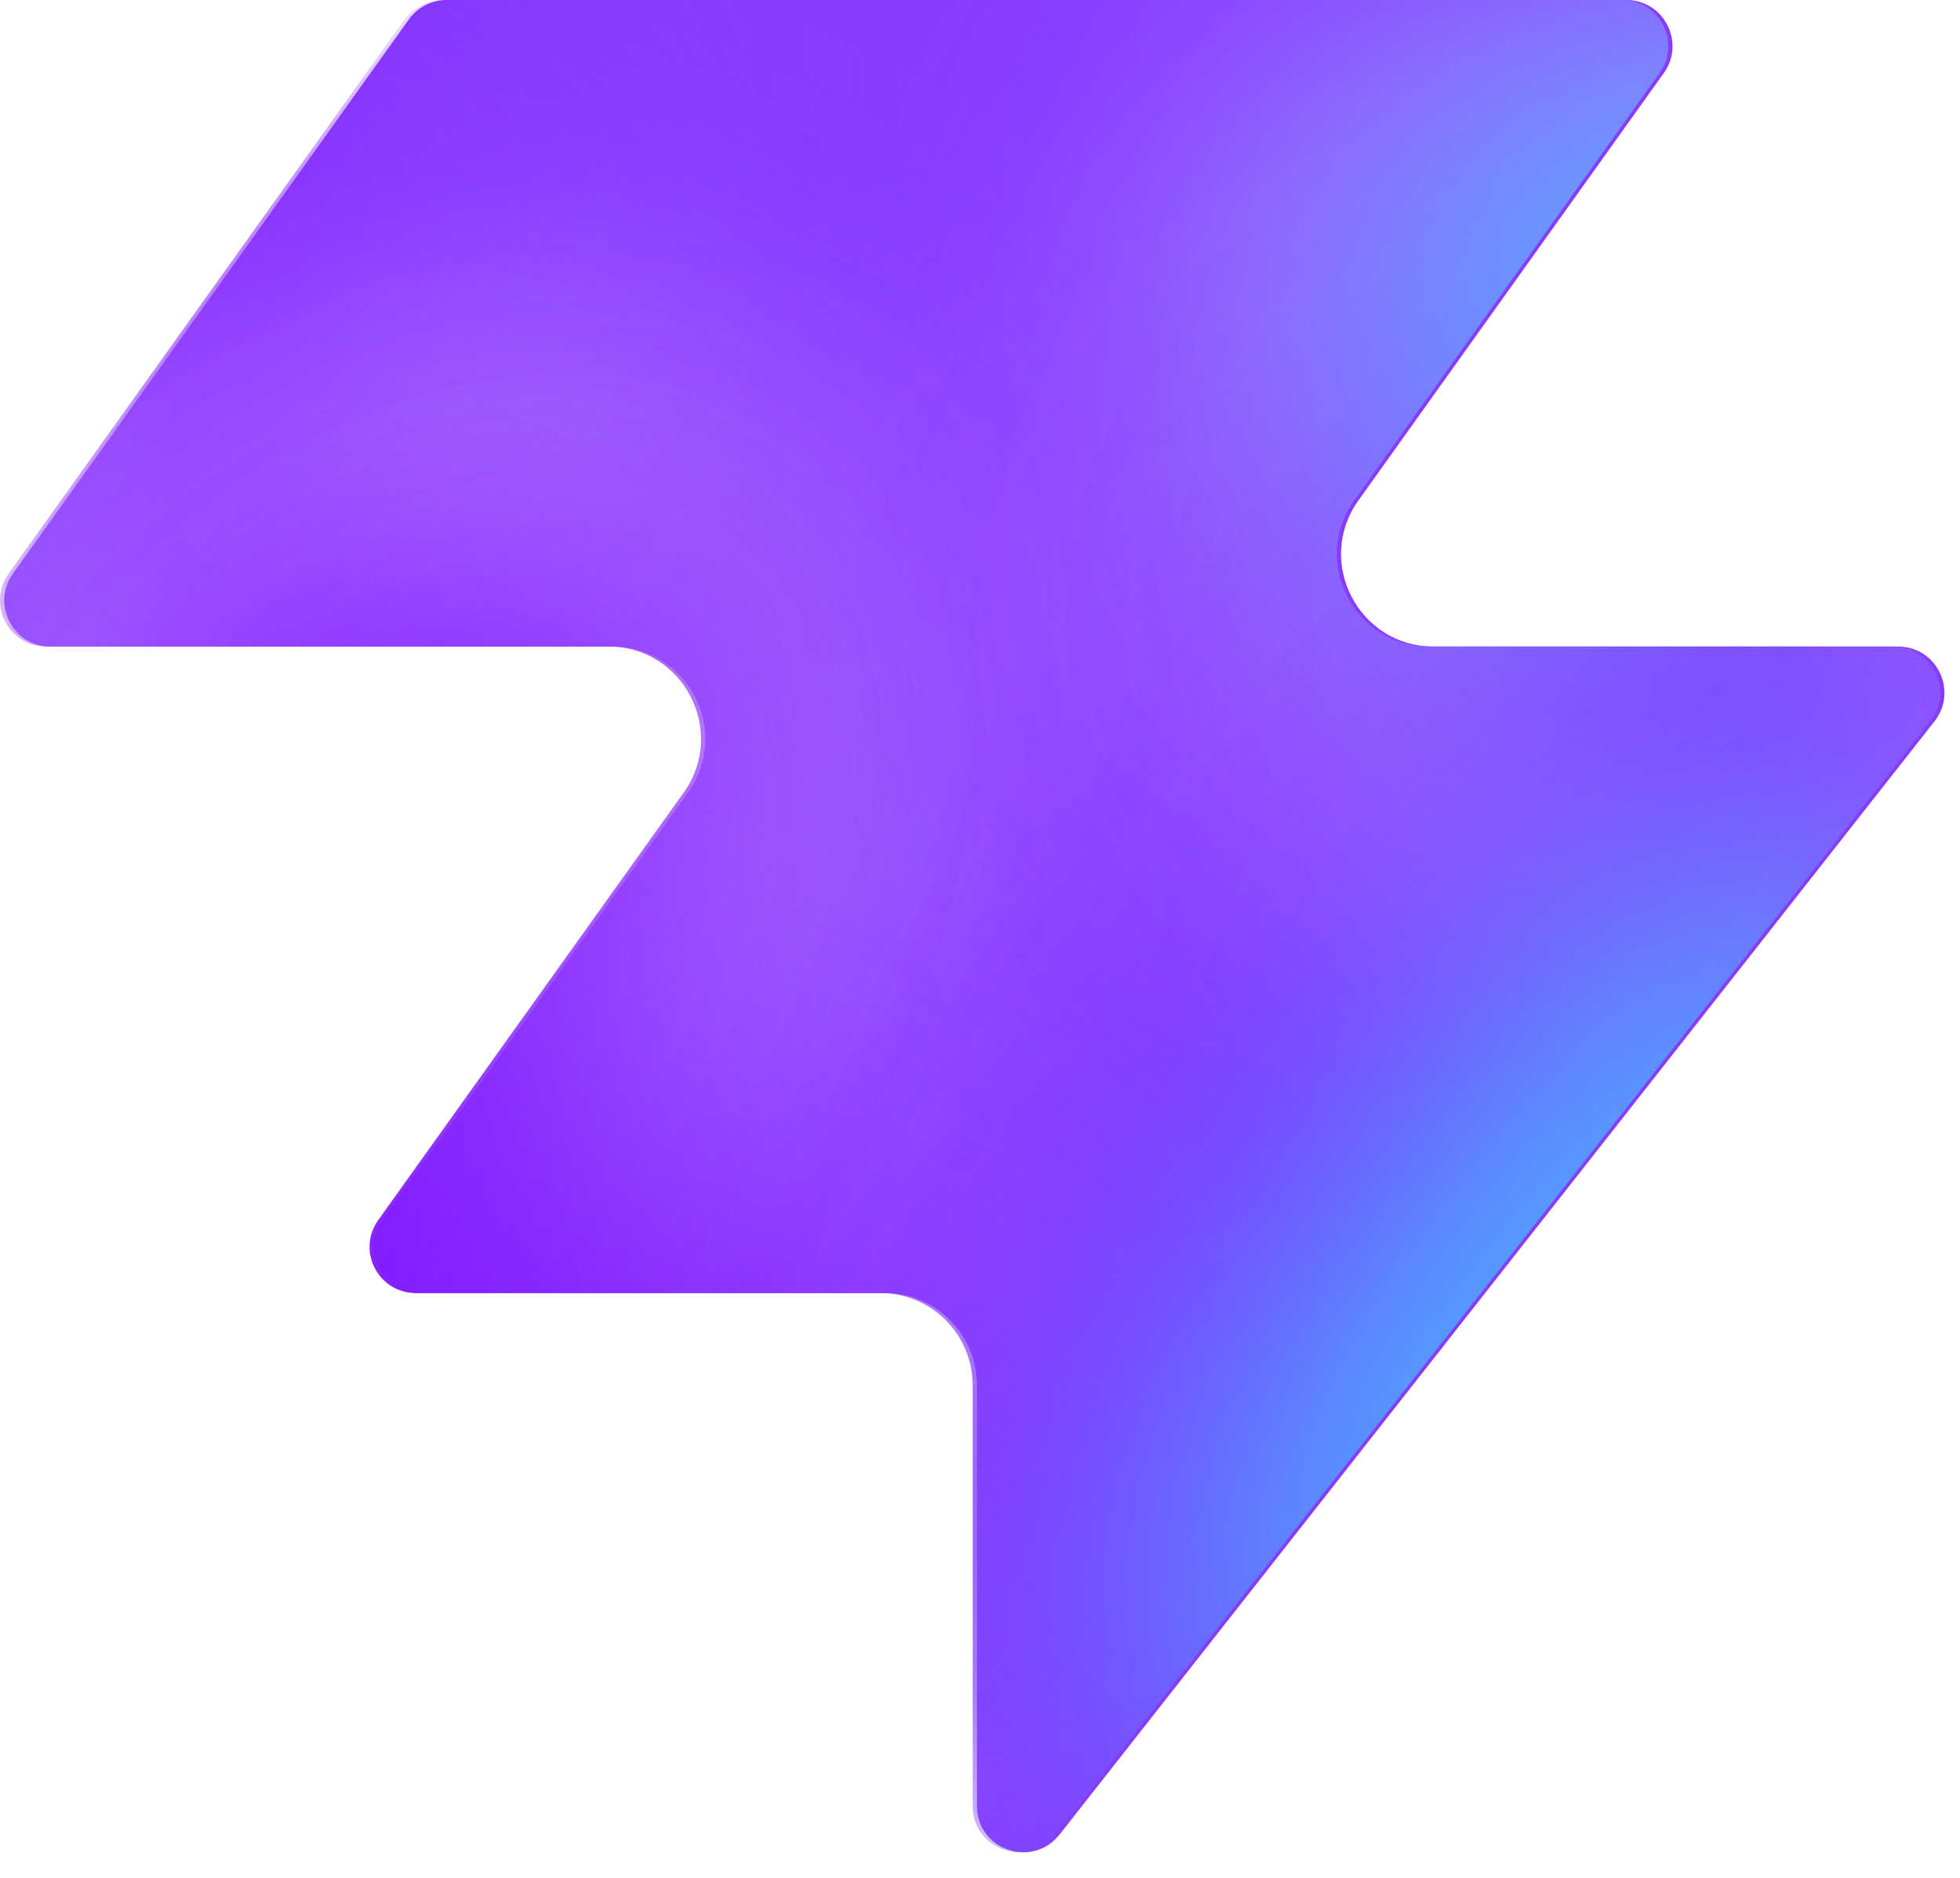
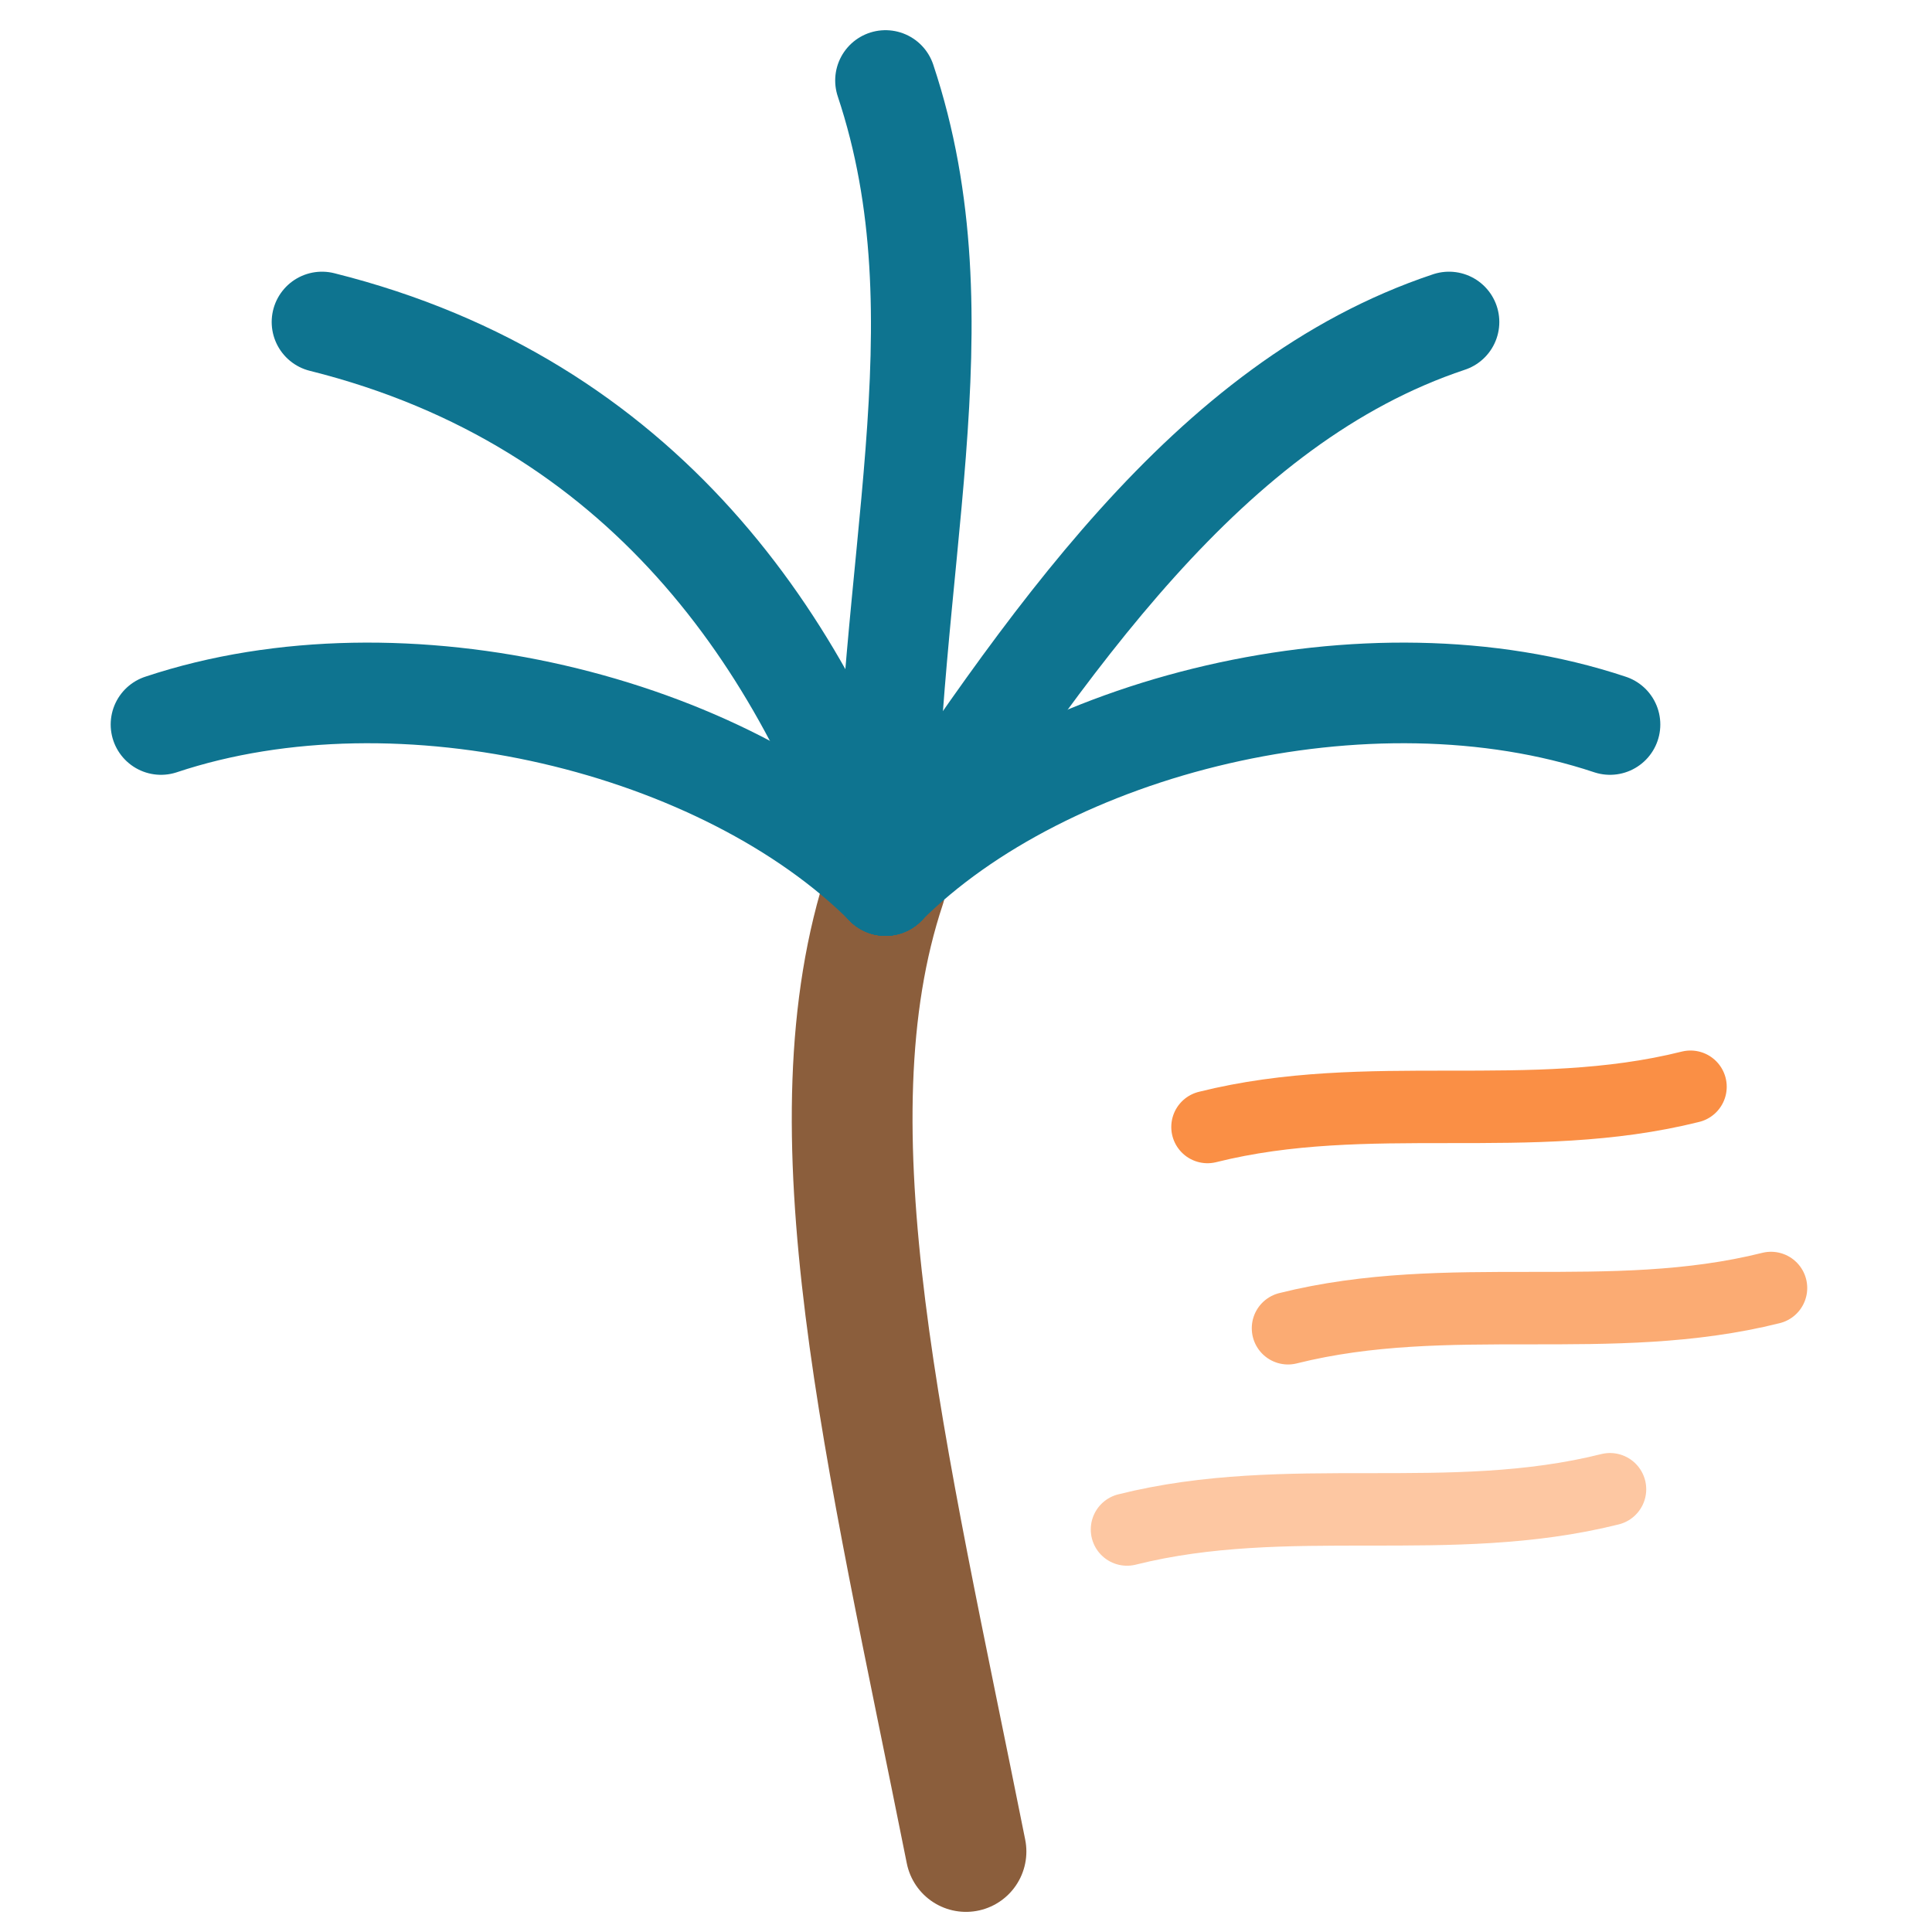
- <svg xmlns="http://www.w3.org/2000/svg" width="48" height="46" fill="none" viewBox="0 0 48 46">
-   <path fill="#863bff" d="M25.946 44.938c-.664.845-2.021.375-2.021-.698V33.937a2.26 2.26 0 0 0-2.262-2.262H10.287c-.92 0-1.456-1.04-.92-1.788l7.48-10.471c1.07-1.497 0-3.578-1.842-3.578H1.237c-.92 0-1.456-1.04-.92-1.788L10.013.474c.214-.297.556-.474.92-.474h28.894c.92 0 1.456 1.04.92 1.788l-7.48 10.471c-1.07 1.498 0 3.579 1.842 3.579h11.377c.943 0 1.473 1.088.89 1.83L25.947 44.94z" style="fill:#863bff;fill:color(display-p3 .525 .23 1);fill-opacity:1" />
-   <mask id="a" width="48" height="46" x="0" y="0" maskUnits="userSpaceOnUse" style="mask-type:alpha">
-     <path fill="#000" d="M25.842 44.938c-.664.844-2.021.375-2.021-.698V33.937a2.26 2.26 0 0 0-2.262-2.262H10.183c-.92 0-1.456-1.04-.92-1.788l7.48-10.471c1.07-1.498 0-3.579-1.842-3.579H1.133c-.92 0-1.456-1.04-.92-1.787L9.91.473c.214-.297.556-.474.92-.474h28.894c.92 0 1.456 1.04.92 1.788l-7.48 10.471c-1.07 1.498 0 3.578 1.842 3.578h11.377c.943 0 1.473 1.088.89 1.832L25.843 44.94z" style="fill:#000;fill-opacity:1" />
-   </mask>
-   <g mask="url(#a)">
-     <g filter="url(#b)">
-       <ellipse cx="5.508" cy="14.704" fill="#ede6ff" rx="5.508" ry="14.704" style="fill:#ede6ff;fill:color(display-p3 .927 .903 1);fill-opacity:1" transform="matrix(.00324 1 1 -.00324 -4.47 31.516)" />
-     </g>
-     <g filter="url(#c)">
-       <ellipse cx="10.399" cy="29.851" fill="#ede6ff" rx="10.399" ry="29.851" style="fill:#ede6ff;fill:color(display-p3 .927 .903 1);fill-opacity:1" transform="matrix(.00324 1 1 -.00324 -39.328 7.883)" />
-     </g>
-     <g filter="url(#d)">
-       <ellipse cx="5.508" cy="30.487" fill="#7e14ff" rx="5.508" ry="30.487" style="fill:#7e14ff;fill:color(display-p3 .492 .077 1);fill-opacity:1" transform="rotate(89.814 -25.913 -14.639)scale(1 -1)" />
-     </g>
-     <g filter="url(#e)">
-       <ellipse cx="5.508" cy="30.599" fill="#7e14ff" rx="5.508" ry="30.599" style="fill:#7e14ff;fill:color(display-p3 .492 .077 1);fill-opacity:1" transform="rotate(89.814 -32.644 -3.334)scale(1 -1)" />
-     </g>
-     <g filter="url(#f)">
-       <ellipse cx="5.508" cy="30.599" fill="#7e14ff" rx="5.508" ry="30.599" style="fill:#7e14ff;fill:color(display-p3 .492 .077 1);fill-opacity:1" transform="matrix(.00324 1 1 -.00324 -34.34 30.47)" />
-     </g>
-     <g filter="url(#g)">
-       <ellipse cx="14.072" cy="22.078" fill="#ede6ff" rx="14.072" ry="22.078" style="fill:#ede6ff;fill:color(display-p3 .927 .903 1);fill-opacity:1" transform="rotate(93.35 24.506 48.493)scale(-1 1)" />
-     </g>
-     <g filter="url(#h)">
-       <ellipse cx="3.47" cy="21.501" fill="#7e14ff" rx="3.47" ry="21.501" style="fill:#7e14ff;fill:color(display-p3 .492 .077 1);fill-opacity:1" transform="rotate(89.009 28.708 47.59)scale(-1 1)" />
-     </g>
-     <g filter="url(#i)">
-       <ellipse cx="3.47" cy="21.501" fill="#7e14ff" rx="3.47" ry="21.501" style="fill:#7e14ff;fill:color(display-p3 .492 .077 1);fill-opacity:1" transform="rotate(89.009 28.708 47.59)scale(-1 1)" />
-     </g>
-     <g filter="url(#j)">
-       <ellipse cx=".387" cy="8.972" fill="#7e14ff" rx="4.407" ry="29.108" style="fill:#7e14ff;fill:color(display-p3 .492 .077 1);fill-opacity:1" transform="rotate(39.51 .387 8.972)" />
-     </g>
-     <g filter="url(#k)">
-       <ellipse cx="47.523" cy="-6.092" fill="#7e14ff" rx="4.407" ry="29.108" style="fill:#7e14ff;fill:color(display-p3 .492 .077 1);fill-opacity:1" transform="rotate(37.892 47.523 -6.092)" />
-     </g>
-     <g filter="url(#l)">
-       <ellipse cx="41.412" cy="6.333" fill="#47bfff" rx="5.971" ry="9.665" style="fill:#47bfff;fill:color(display-p3 .28 .748 1);fill-opacity:1" transform="rotate(37.892 41.412 6.333)" />
-     </g>
-     <g filter="url(#m)">
-       <ellipse cx="-1.879" cy="38.332" fill="#7e14ff" rx="4.407" ry="29.108" style="fill:#7e14ff;fill:color(display-p3 .492 .077 1);fill-opacity:1" transform="rotate(37.892 -1.88 38.332)" />
-     </g>
-     <g filter="url(#n)">
-       <ellipse cx="-1.879" cy="38.332" fill="#7e14ff" rx="4.407" ry="29.108" style="fill:#7e14ff;fill:color(display-p3 .492 .077 1);fill-opacity:1" transform="rotate(37.892 -1.88 38.332)" />
-     </g>
-     <g filter="url(#o)">
-       <ellipse cx="35.651" cy="29.907" fill="#7e14ff" rx="4.407" ry="29.108" style="fill:#7e14ff;fill:color(display-p3 .492 .077 1);fill-opacity:1" transform="rotate(37.892 35.651 29.907)" />
-     </g>
-     <g filter="url(#p)">
-       <ellipse cx="38.418" cy="32.4" fill="#47bfff" rx="5.971" ry="15.297" style="fill:#47bfff;fill:color(display-p3 .28 .748 1);fill-opacity:1" transform="rotate(37.892 38.418 32.4)" />
-     </g>
-   </g>
-   <defs>
-     <filter id="b" width="60.045" height="41.654" x="-19.77" y="16.149" color-interpolation-filters="sRGB" filterUnits="userSpaceOnUse">
-       <feFlood flood-opacity="0" result="BackgroundImageFix" />
-       <feBlend in="SourceGraphic" in2="BackgroundImageFix" result="shape" />
-       <feGaussianBlur result="effect1_foregroundBlur_2002_17158" stdDeviation="7.659" />
-     </filter>
-     <filter id="c" width="90.34" height="51.437" x="-54.613" y="-7.533" color-interpolation-filters="sRGB" filterUnits="userSpaceOnUse">
-       <feFlood flood-opacity="0" result="BackgroundImageFix" />
-       <feBlend in="SourceGraphic" in2="BackgroundImageFix" result="shape" />
-       <feGaussianBlur result="effect1_foregroundBlur_2002_17158" stdDeviation="7.659" />
-     </filter>
-     <filter id="d" width="79.355" height="29.4" x="-49.64" y="2.03" color-interpolation-filters="sRGB" filterUnits="userSpaceOnUse">
-       <feFlood flood-opacity="0" result="BackgroundImageFix" />
-       <feBlend in="SourceGraphic" in2="BackgroundImageFix" result="shape" />
-       <feGaussianBlur result="effect1_foregroundBlur_2002_17158" stdDeviation="4.596" />
-     </filter>
-     <filter id="e" width="79.579" height="29.4" x="-45.045" y="20.029" color-interpolation-filters="sRGB" filterUnits="userSpaceOnUse">
-       <feFlood flood-opacity="0" result="BackgroundImageFix" />
-       <feBlend in="SourceGraphic" in2="BackgroundImageFix" result="shape" />
-       <feGaussianBlur result="effect1_foregroundBlur_2002_17158" stdDeviation="4.596" />
-     </filter>
-     <filter id="f" width="79.579" height="29.4" x="-43.513" y="21.178" color-interpolation-filters="sRGB" filterUnits="userSpaceOnUse">
-       <feFlood flood-opacity="0" result="BackgroundImageFix" />
-       <feBlend in="SourceGraphic" in2="BackgroundImageFix" result="shape" />
-       <feGaussianBlur result="effect1_foregroundBlur_2002_17158" stdDeviation="4.596" />
-     </filter>
-     <filter id="g" width="74.749" height="58.852" x="15.756" y="-17.901" color-interpolation-filters="sRGB" filterUnits="userSpaceOnUse">
-       <feFlood flood-opacity="0" result="BackgroundImageFix" />
-       <feBlend in="SourceGraphic" in2="BackgroundImageFix" result="shape" />
-       <feGaussianBlur result="effect1_foregroundBlur_2002_17158" stdDeviation="7.659" />
-     </filter>
-     <filter id="h" width="61.377" height="25.362" x="23.548" y="2.284" color-interpolation-filters="sRGB" filterUnits="userSpaceOnUse">
-       <feFlood flood-opacity="0" result="BackgroundImageFix" />
-       <feBlend in="SourceGraphic" in2="BackgroundImageFix" result="shape" />
-       <feGaussianBlur result="effect1_foregroundBlur_2002_17158" stdDeviation="4.596" />
-     </filter>
-     <filter id="i" width="61.377" height="25.362" x="23.548" y="2.284" color-interpolation-filters="sRGB" filterUnits="userSpaceOnUse">
-       <feFlood flood-opacity="0" result="BackgroundImageFix" />
-       <feBlend in="SourceGraphic" in2="BackgroundImageFix" result="shape" />
-       <feGaussianBlur result="effect1_foregroundBlur_2002_17158" stdDeviation="4.596" />
-     </filter>
-     <filter id="j" width="56.045" height="63.649" x="-27.636" y="-22.853" color-interpolation-filters="sRGB" filterUnits="userSpaceOnUse">
-       <feFlood flood-opacity="0" result="BackgroundImageFix" />
-       <feBlend in="SourceGraphic" in2="BackgroundImageFix" result="shape" />
-       <feGaussianBlur result="effect1_foregroundBlur_2002_17158" stdDeviation="4.596" />
-     </filter>
-     <filter id="k" width="54.814" height="64.646" x="20.116" y="-38.415" color-interpolation-filters="sRGB" filterUnits="userSpaceOnUse">
-       <feFlood flood-opacity="0" result="BackgroundImageFix" />
-       <feBlend in="SourceGraphic" in2="BackgroundImageFix" result="shape" />
-       <feGaussianBlur result="effect1_foregroundBlur_2002_17158" stdDeviation="4.596" />
-     </filter>
-     <filter id="l" width="33.541" height="35.313" x="24.641" y="-11.323" color-interpolation-filters="sRGB" filterUnits="userSpaceOnUse">
-       <feFlood flood-opacity="0" result="BackgroundImageFix" />
-       <feBlend in="SourceGraphic" in2="BackgroundImageFix" result="shape" />
-       <feGaussianBlur result="effect1_foregroundBlur_2002_17158" stdDeviation="4.596" />
-     </filter>
-     <filter id="m" width="54.814" height="64.646" x="-29.286" y="6.009" color-interpolation-filters="sRGB" filterUnits="userSpaceOnUse">
-       <feFlood flood-opacity="0" result="BackgroundImageFix" />
-       <feBlend in="SourceGraphic" in2="BackgroundImageFix" result="shape" />
-       <feGaussianBlur result="effect1_foregroundBlur_2002_17158" stdDeviation="4.596" />
-     </filter>
-     <filter id="n" width="54.814" height="64.646" x="-29.286" y="6.009" color-interpolation-filters="sRGB" filterUnits="userSpaceOnUse">
-       <feFlood flood-opacity="0" result="BackgroundImageFix" />
-       <feBlend in="SourceGraphic" in2="BackgroundImageFix" result="shape" />
-       <feGaussianBlur result="effect1_foregroundBlur_2002_17158" stdDeviation="4.596" />
-     </filter>
-     <filter id="o" width="54.814" height="64.646" x="8.244" y="-2.416" color-interpolation-filters="sRGB" filterUnits="userSpaceOnUse">
-       <feFlood flood-opacity="0" result="BackgroundImageFix" />
-       <feBlend in="SourceGraphic" in2="BackgroundImageFix" result="shape" />
-       <feGaussianBlur result="effect1_foregroundBlur_2002_17158" stdDeviation="4.596" />
-     </filter>
-     <filter id="p" width="39.409" height="43.623" x="18.713" y="10.588" color-interpolation-filters="sRGB" filterUnits="userSpaceOnUse">
-       <feFlood flood-opacity="0" result="BackgroundImageFix" />
-       <feBlend in="SourceGraphic" in2="BackgroundImageFix" result="shape" />
-       <feGaussianBlur result="effect1_foregroundBlur_2002_17158" stdDeviation="4.596" />
-     </filter>
-   </defs>
+ <svg xmlns="http://www.w3.org/2000/svg" width="48" height="48" viewBox="0 0 48 48">
+   <path d="M24 46 C22 36, 20 28, 22 22" stroke="#8B5E3C" stroke-width="3" stroke-linecap="round" fill="none" />
+   <path d="M22 22 C18 18, 10 16, 4 18" stroke="#0E7490" stroke-width="2.5" stroke-linecap="round" fill="none" />
+   <path d="M22 22 C20 16, 16 10, 8 8" stroke="#0E7490" stroke-width="2.5" stroke-linecap="round" fill="none" />
+   <path d="M22 22 C22 14, 24 8, 22 2" stroke="#0E7490" stroke-width="2.5" stroke-linecap="round" fill="none" />
+   <path d="M22 22 C26 16, 30 10, 36 8" stroke="#0E7490" stroke-width="2.5" stroke-linecap="round" fill="none" />
+   <path d="M22 22 C26 18, 34 16, 40 18" stroke="#0E7490" stroke-width="2.5" stroke-linecap="round" fill="none" />
+   <path d="M30 28 C34 27, 38 28, 42 27" stroke="#F97316" stroke-width="1.8" stroke-linecap="round" fill="none" opacity="0.8" />
+   <path d="M32 33 C36 32, 40 33, 44 32" stroke="#F97316" stroke-width="1.8" stroke-linecap="round" fill="none" opacity="0.6" />
+   <path d="M28 38 C32 37, 36 38, 40 37" stroke="#F97316" stroke-width="1.8" stroke-linecap="round" fill="none" opacity="0.4" />
</svg>
